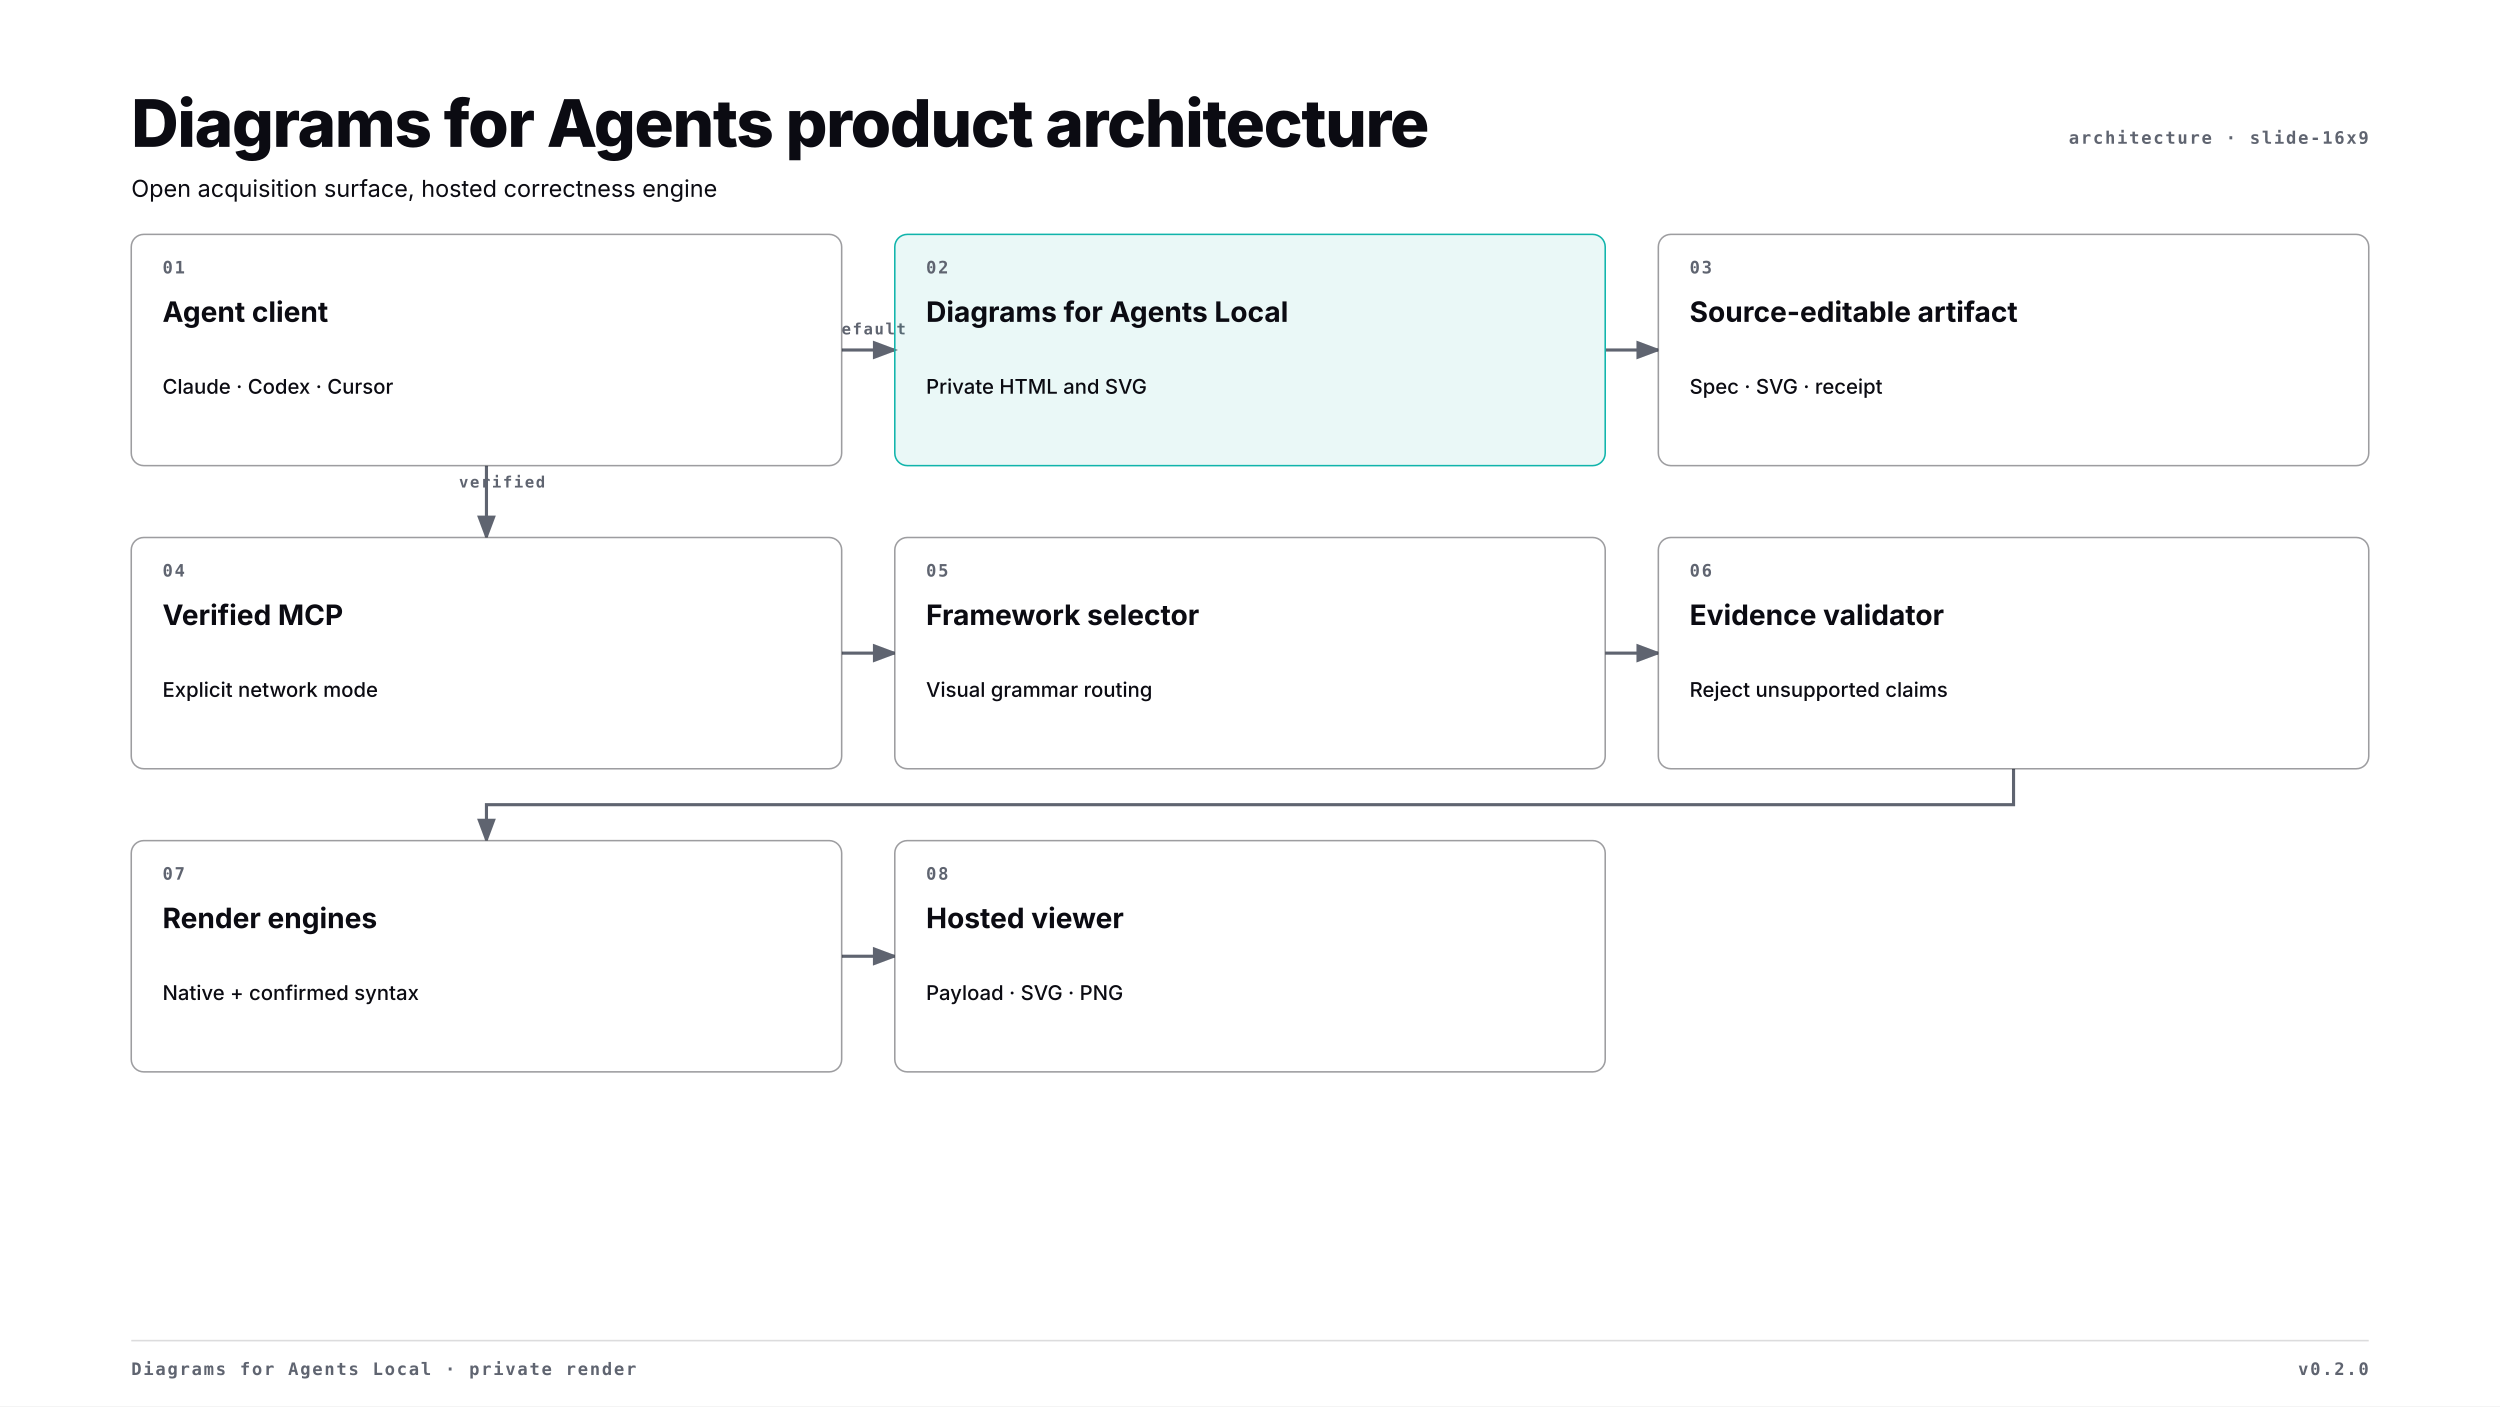
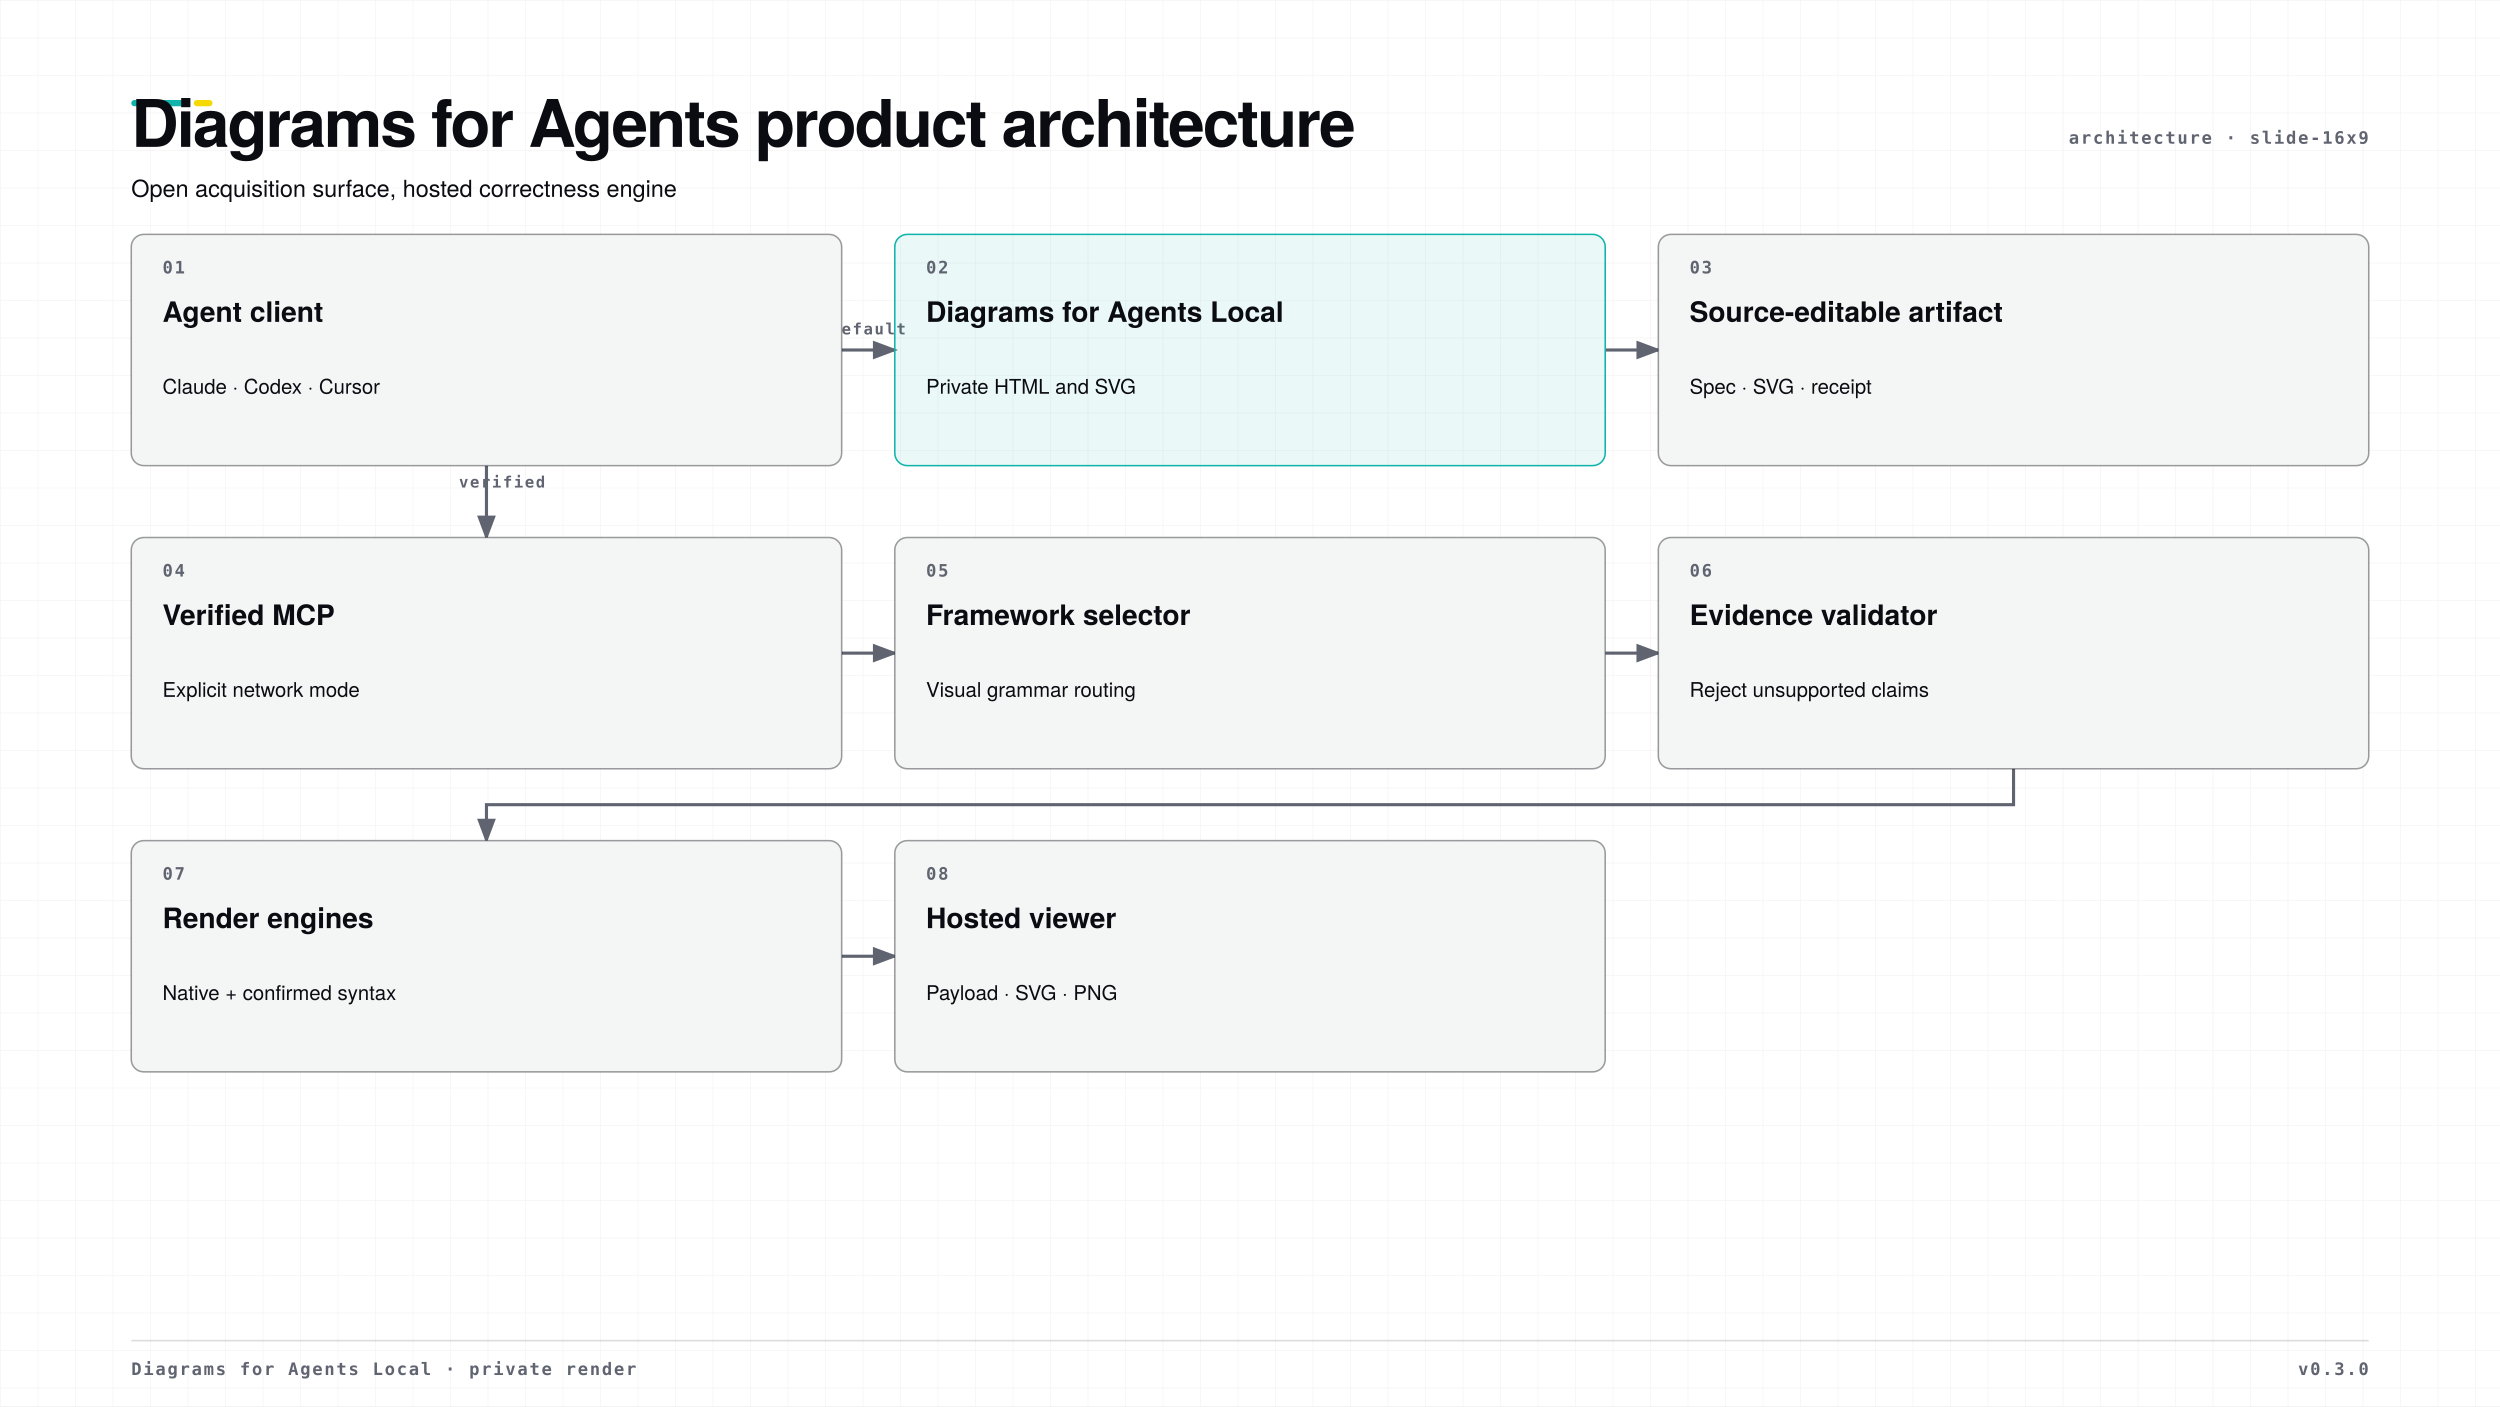
<svg xmlns="http://www.w3.org/2000/svg" role="img" aria-labelledby="diagrams-for-agents-title diagrams-for-agents-desc" viewBox="0 0 1600 900" width="1600" height="900" data-diagrams-for-agents-family="architecture">
  <style>
-     :root{--paper:#ffffff;--paper-2:#ffffff;--ink:#0b0b12;--muted:#5f6470;--accent:#10b4ab;--accent-soft:#10b4ab16;--rule:#0b0b1224;--rule-strong:#0b0b1266}
-     text{font-family:Inter, Arial, sans-serif;fill:#0b0b12}
-     .eyebrow,.axis,.edge-label{font-family:ui-monospace,SFMono-Regular,Menlo,monospace;text-transform:uppercase;letter-spacing:.1em;fill:#5f6470}
-     .eyebrow{font-size:11px;font-weight:700}.axis{font-size:11px;font-weight:650}.edge-label{font-size:10px;font-weight:650}
+     :root{--paper:#ffffff;--paper-2:#f4f6f5;--ink:#0b0b12;--muted:#5f6470;--accent:#10b4ab;--accent-2:#f5d900;--accent-soft:#10b4ab1c;--rule:#0b0b1220;--rule-strong:#0b0b125c}
+     text{font-family:Avenir Next, Helvetica Neue, sans-serif;fill:#0b0b12}
+     .eyebrow,.axis,.edge-label,.meta{font-family:ui-monospace,SFMono-Regular,Menlo,monospace;text-transform:uppercase;letter-spacing:.1em;fill:#5f6470}
+     .eyebrow{font-size:11px;font-weight:700}.meta{font-size:9px;font-weight:620;letter-spacing:.06em}.axis{font-size:11px;font-weight:650}.edge-label{font-size:10px;font-weight:650}
  </style>
  <defs>
    <marker id="arrow" markerWidth="8" markerHeight="6" refX="7" refY="3" orient="auto">
      <path d="M0 0L8 3L0 6Z" fill="#5f6470" />
    </marker>
+     <pattern id="paper-grid" width="24" height="24" patternUnits="userSpaceOnUse">
+       <path d="M24 0H0V24" fill="none" stroke="#0b0b1224" stroke-width=".65" />
+     </pattern>
  </defs>
  <rect width="100%" height="100%" fill="#ffffff" />
-   <text x="84" y="94" font-size="42" font-weight="760" letter-spacing="-.02em">Diagrams for Agents product architecture</text>
+   <rect width="100%" height="100%" fill="url(#paper-grid)" opacity=".44" />
+   <rect x="84" y="64" width="34" height="4" rx="2" fill="#10b4ab" />
+   <rect x="124" y="64" width="12" height="4" rx="2" fill="#f5d900" />
+   <text x="84" y="94" font-family="Avenir Next, Helvetica Neue, sans-serif" font-size="42" font-weight="760" letter-spacing="-.03em">Diagrams for Agents product architecture</text>
  <text x="84" y="126" font-size="15" fill="#5f6470">Open acquisition surface, hosted correctness engine</text>
  <text x="1516" y="92" text-anchor="end" class="eyebrow">architecture · slide-16x9</text>
  <g>
    <path d="M 538.667 224 H 572.667" fill="none" stroke="#5f6470" stroke-width="2" marker-end="url(#arrow)" />
    <text x="555.667" y="214" text-anchor="middle" class="edge-label">default</text>
  </g>
  <g>
    <path d="M 1027.333 224 H 1061.333" fill="none" stroke="#5f6470" stroke-width="2" marker-end="url(#arrow)" />
  </g>
  <g>
    <path d="M 311.333 298 V 321 H 311.333 V 344" fill="none" stroke="#5f6470" stroke-width="2" marker-end="url(#arrow)" />
    <text x="321.333" y="312" text-anchor="middle" class="edge-label">verified</text>
  </g>
  <g>
    <path d="M 538.667 418 H 572.667" fill="none" stroke="#5f6470" stroke-width="2" marker-end="url(#arrow)" />
  </g>
  <g>
    <path d="M 1027.333 418 H 1061.333" fill="none" stroke="#5f6470" stroke-width="2" marker-end="url(#arrow)" />
  </g>
  <g>
    <path d="M 1288.667 492 V 515 H 311.333 V 538" fill="none" stroke="#5f6470" stroke-width="2" marker-end="url(#arrow)" />
  </g>
  <g>
    <path d="M 538.667 612 H 572.667" fill="none" stroke="#5f6470" stroke-width="2" marker-end="url(#arrow)" />
  </g>
  <g>
-     <rect x="84" y="150" width="454.667" height="148" rx="8" fill="#ffffff" stroke="#0b0b1266" />
+     <rect x="84" y="150" width="454.667" height="148" rx="8" fill="#f4f6f5" stroke="#0b0b1266" />
    <text x="104" y="175" class="eyebrow">01</text>
    <text x="104" y="206" text-anchor="start" font-size="18" font-weight="720" fill="#0b0b12" class="">
      <tspan x="104" dy="0">Agent client</tspan>
    </text>
    <text x="104" y="252" text-anchor="start" font-size="13" font-weight="450" fill="#5f6470" class="">
      <tspan x="104" dy="0">Claude · Codex · Cursor</tspan>
    </text>
  </g>
  <g>
    <rect x="572.667" y="150" width="454.667" height="148" rx="8" fill="#10b4ab16" stroke="#10b4ab" />
    <text x="592.667" y="175" class="eyebrow">02</text>
    <text x="592.667" y="206" text-anchor="start" font-size="18" font-weight="720" fill="#0b0b12" class="">
      <tspan x="592.667" dy="0">Diagrams for Agents Local</tspan>
    </text>
    <text x="592.667" y="252" text-anchor="start" font-size="13" font-weight="450" fill="#5f6470" class="">
      <tspan x="592.667" dy="0">Private HTML and SVG</tspan>
    </text>
  </g>
  <g>
-     <rect x="1061.333" y="150" width="454.667" height="148" rx="8" fill="#ffffff" stroke="#0b0b1266" />
+     <rect x="1061.333" y="150" width="454.667" height="148" rx="8" fill="#f4f6f5" stroke="#0b0b1266" />
    <text x="1081.333" y="175" class="eyebrow">03</text>
    <text x="1081.333" y="206" text-anchor="start" font-size="18" font-weight="720" fill="#0b0b12" class="">
      <tspan x="1081.333" dy="0">Source-editable artifact</tspan>
    </text>
    <text x="1081.333" y="252" text-anchor="start" font-size="13" font-weight="450" fill="#5f6470" class="">
      <tspan x="1081.333" dy="0">Spec · SVG · receipt</tspan>
    </text>
  </g>
  <g>
-     <rect x="84" y="344" width="454.667" height="148" rx="8" fill="#ffffff" stroke="#0b0b1266" />
+     <rect x="84" y="344" width="454.667" height="148" rx="8" fill="#f4f6f5" stroke="#0b0b1266" />
    <text x="104" y="369" class="eyebrow">04</text>
    <text x="104" y="400" text-anchor="start" font-size="18" font-weight="720" fill="#0b0b12" class="">
      <tspan x="104" dy="0">Verified MCP</tspan>
    </text>
    <text x="104" y="446" text-anchor="start" font-size="13" font-weight="450" fill="#5f6470" class="">
      <tspan x="104" dy="0">Explicit network mode</tspan>
    </text>
  </g>
  <g>
-     <rect x="572.667" y="344" width="454.667" height="148" rx="8" fill="#ffffff" stroke="#0b0b1266" />
+     <rect x="572.667" y="344" width="454.667" height="148" rx="8" fill="#f4f6f5" stroke="#0b0b1266" />
    <text x="592.667" y="369" class="eyebrow">05</text>
    <text x="592.667" y="400" text-anchor="start" font-size="18" font-weight="720" fill="#0b0b12" class="">
      <tspan x="592.667" dy="0">Framework selector</tspan>
    </text>
    <text x="592.667" y="446" text-anchor="start" font-size="13" font-weight="450" fill="#5f6470" class="">
      <tspan x="592.667" dy="0">Visual grammar routing</tspan>
    </text>
  </g>
  <g>
-     <rect x="1061.333" y="344" width="454.667" height="148" rx="8" fill="#ffffff" stroke="#0b0b1266" />
+     <rect x="1061.333" y="344" width="454.667" height="148" rx="8" fill="#f4f6f5" stroke="#0b0b1266" />
    <text x="1081.333" y="369" class="eyebrow">06</text>
    <text x="1081.333" y="400" text-anchor="start" font-size="18" font-weight="720" fill="#0b0b12" class="">
      <tspan x="1081.333" dy="0">Evidence validator</tspan>
    </text>
    <text x="1081.333" y="446" text-anchor="start" font-size="13" font-weight="450" fill="#5f6470" class="">
      <tspan x="1081.333" dy="0">Reject unsupported claims</tspan>
    </text>
  </g>
  <g>
-     <rect x="84" y="538" width="454.667" height="148" rx="8" fill="#ffffff" stroke="#0b0b1266" />
+     <rect x="84" y="538" width="454.667" height="148" rx="8" fill="#f4f6f5" stroke="#0b0b1266" />
    <text x="104" y="563" class="eyebrow">07</text>
    <text x="104" y="594" text-anchor="start" font-size="18" font-weight="720" fill="#0b0b12" class="">
      <tspan x="104" dy="0">Render engines</tspan>
    </text>
    <text x="104" y="640" text-anchor="start" font-size="13" font-weight="450" fill="#5f6470" class="">
      <tspan x="104" dy="0">Native + confirmed syntax</tspan>
    </text>
  </g>
  <g>
-     <rect x="572.667" y="538" width="454.667" height="148" rx="8" fill="#ffffff" stroke="#0b0b1266" />
+     <rect x="572.667" y="538" width="454.667" height="148" rx="8" fill="#f4f6f5" stroke="#0b0b1266" />
    <text x="592.667" y="563" class="eyebrow">08</text>
    <text x="592.667" y="594" text-anchor="start" font-size="18" font-weight="720" fill="#0b0b12" class="">
      <tspan x="592.667" dy="0">Hosted viewer</tspan>
    </text>
    <text x="592.667" y="640" text-anchor="start" font-size="13" font-weight="450" fill="#5f6470" class="">
      <tspan x="592.667" dy="0">Payload · SVG · PNG</tspan>
    </text>
  </g>
  <line x1="84" y1="858" x2="1516" y2="858" stroke="#0b0b1224" />
  <text x="84" y="880" class="eyebrow">Diagrams for Agents Local · private render</text>
-   <text x="1516" y="880" text-anchor="end" class="eyebrow">v0.2.0</text>
+   <text x="1516" y="880" text-anchor="end" class="eyebrow">v0.3.0</text>
</svg>
